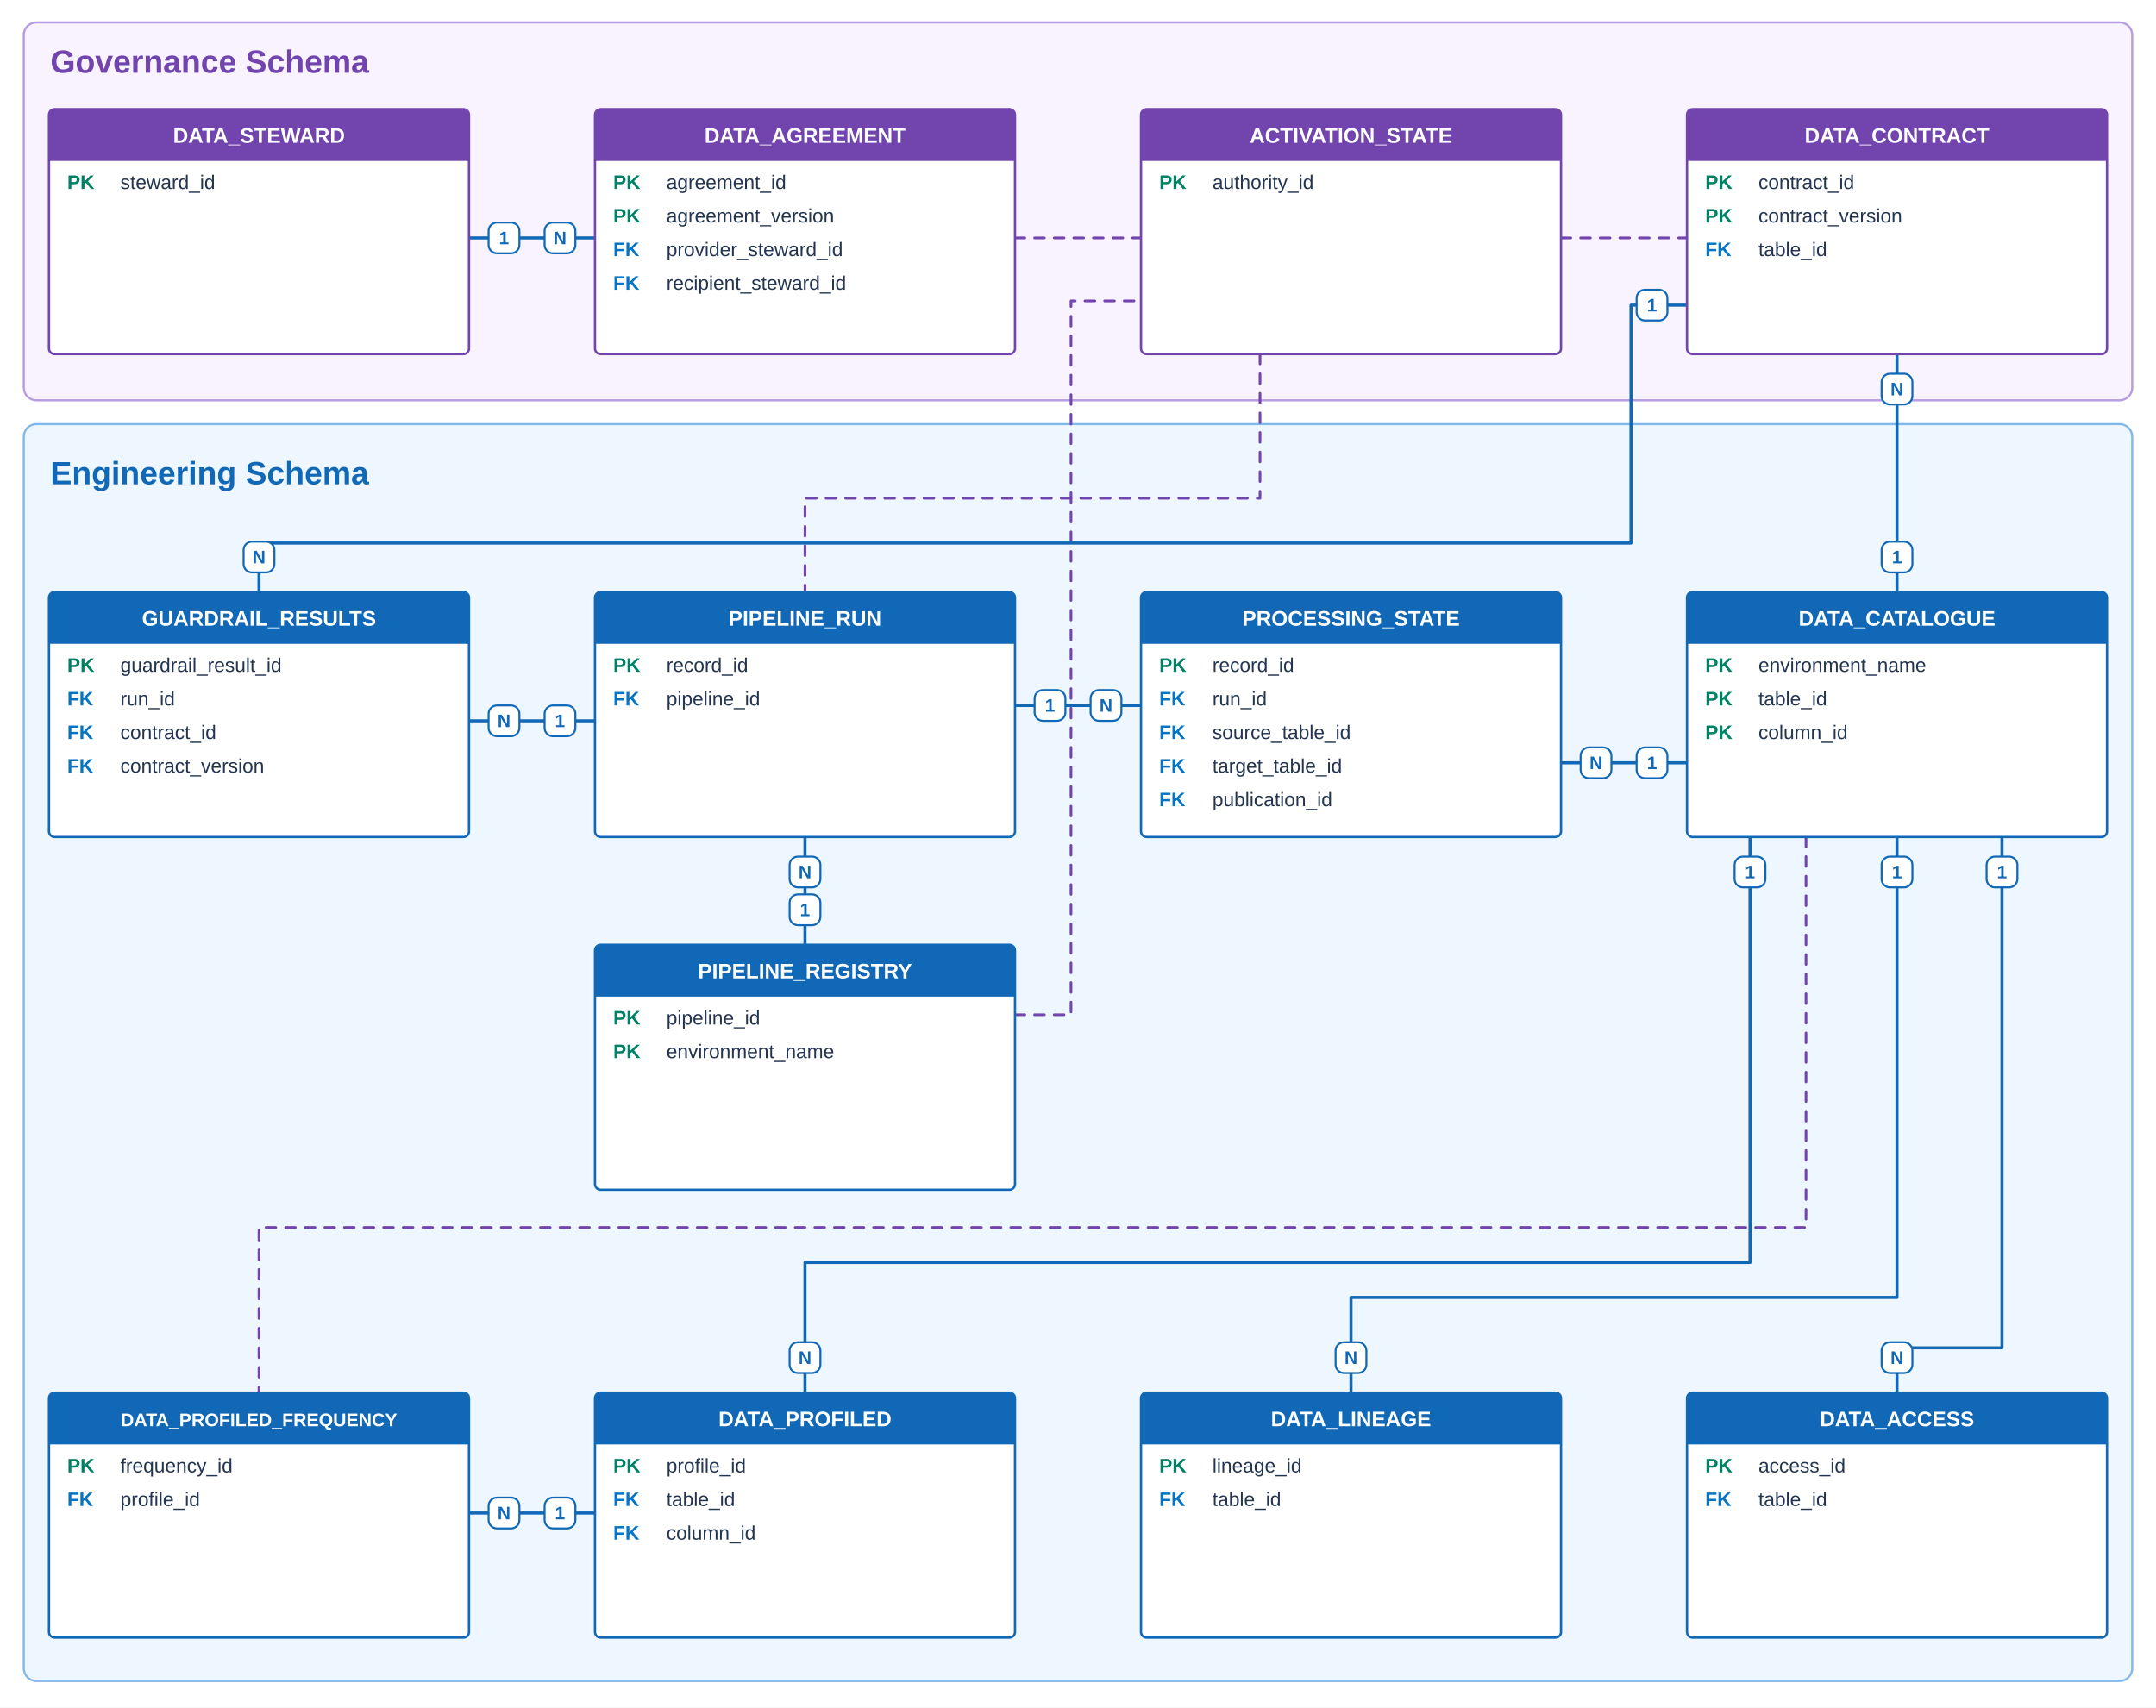
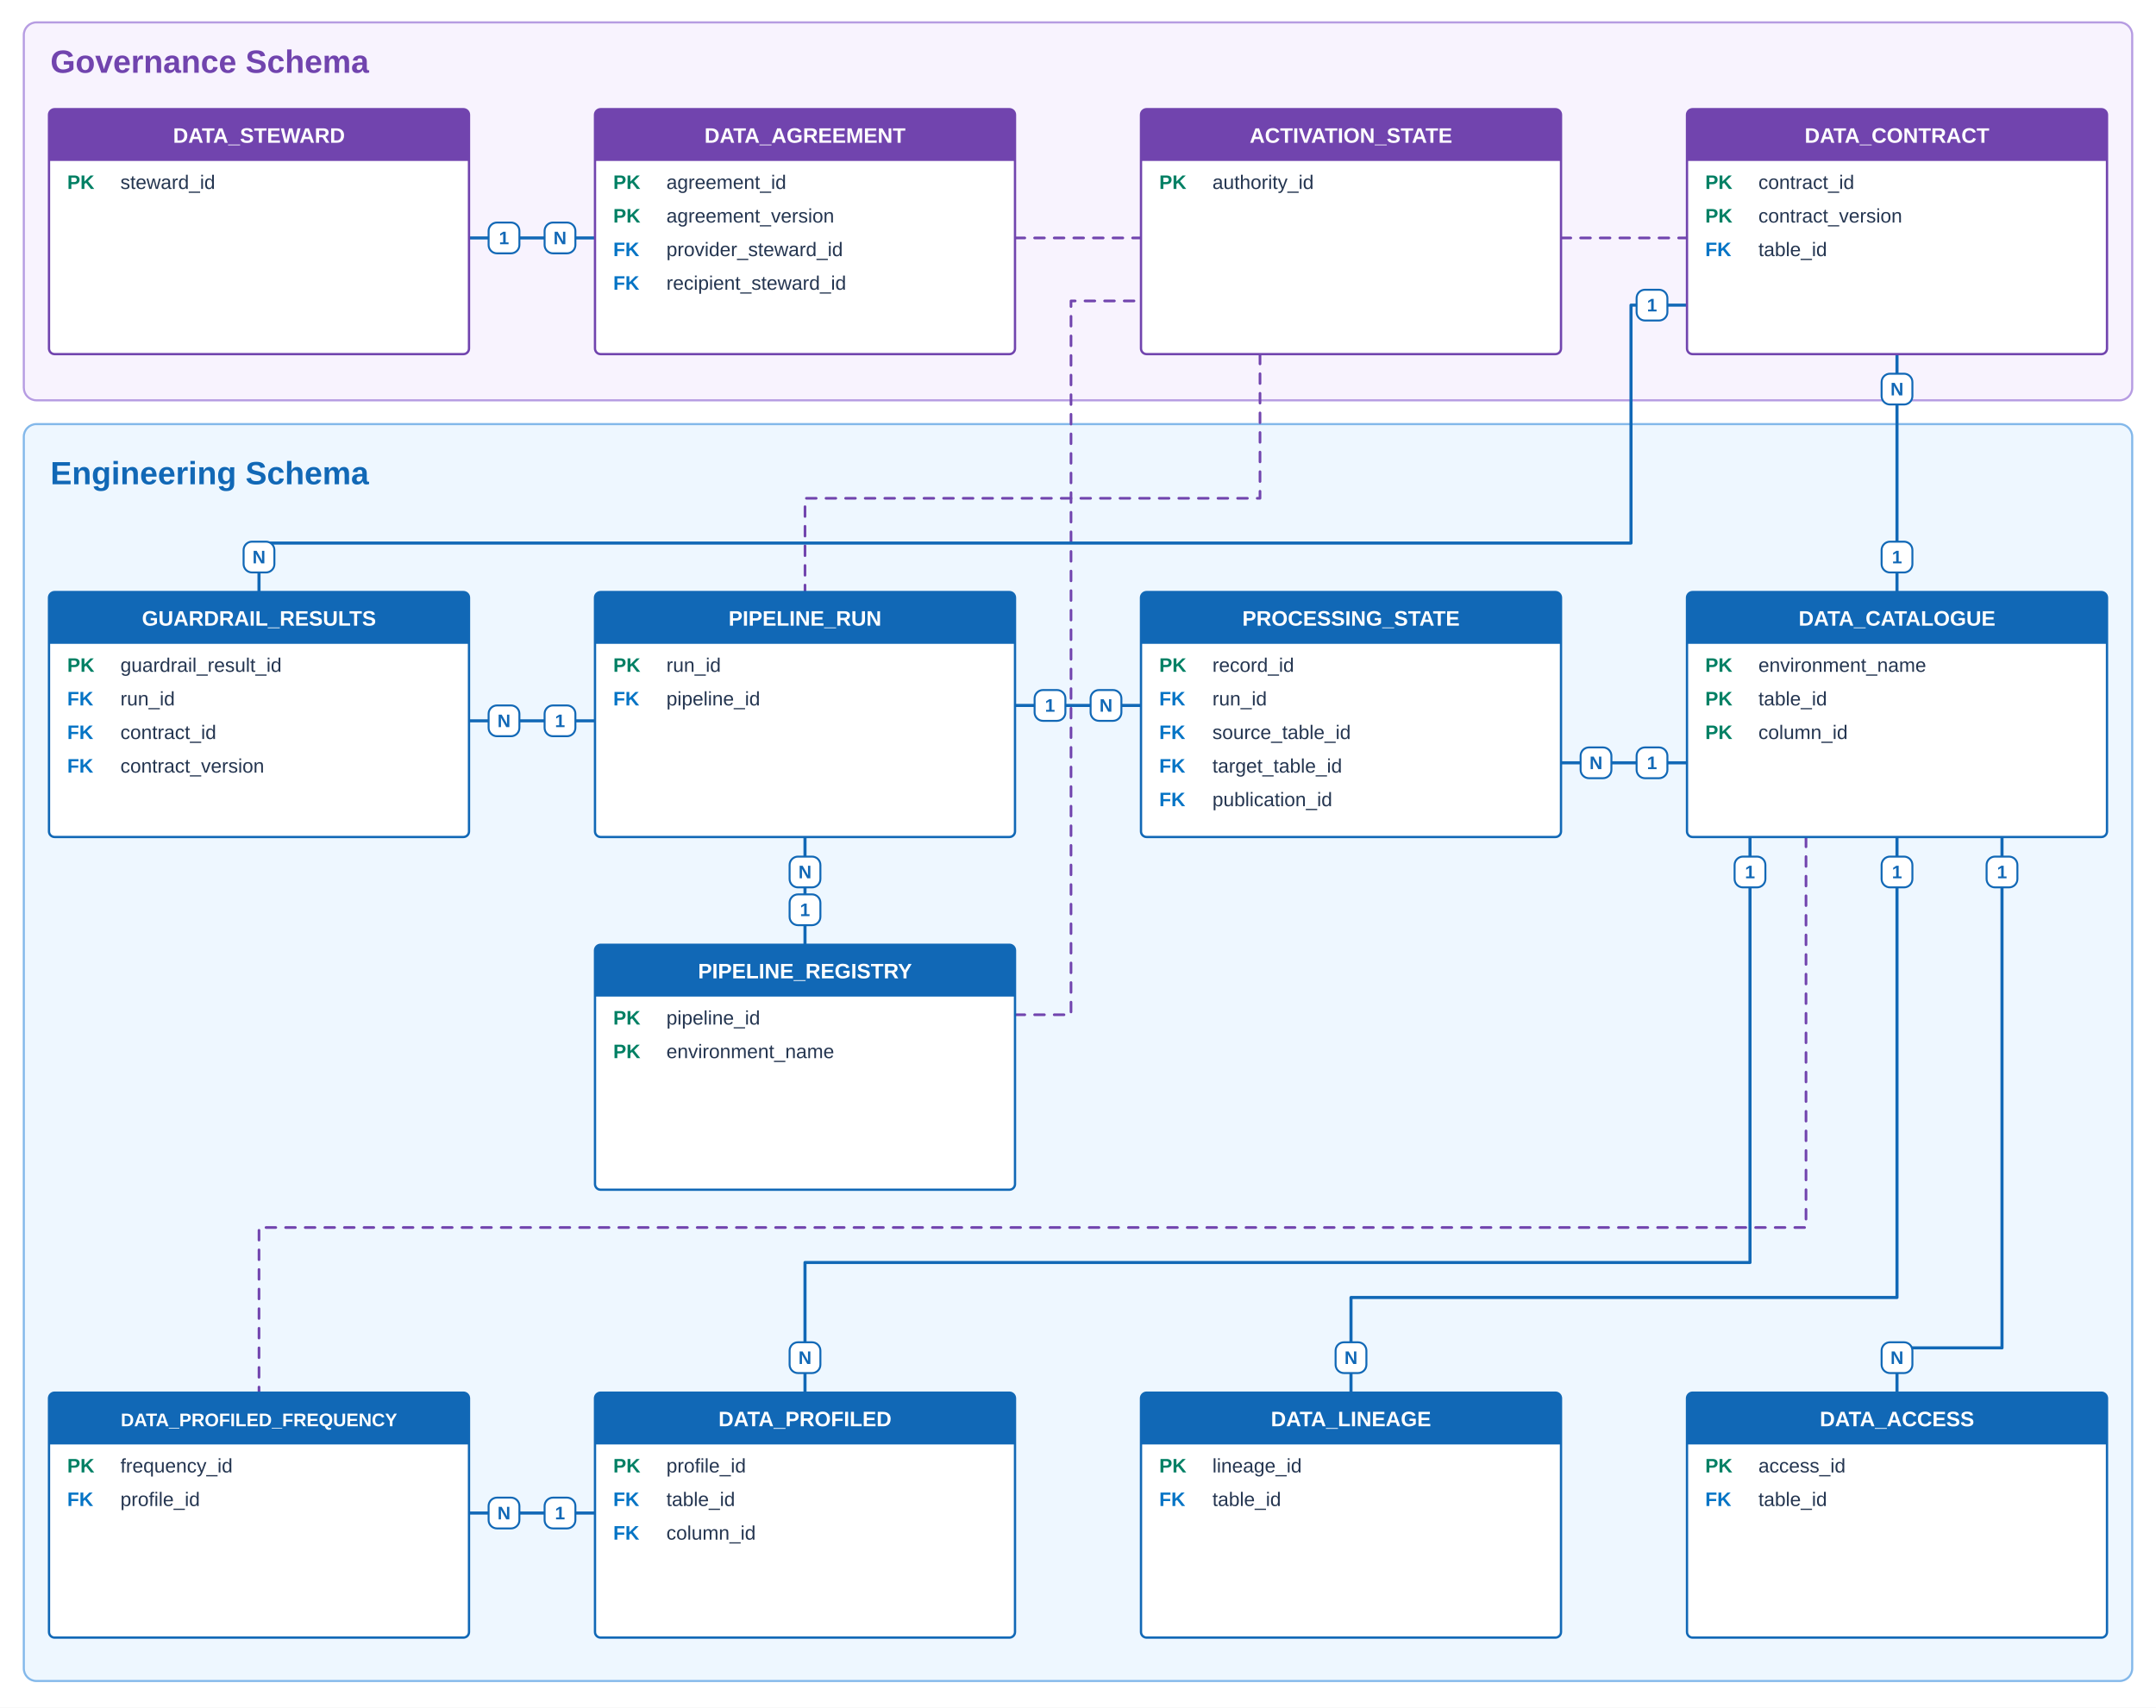
<svg xmlns="http://www.w3.org/2000/svg" xmlns:xlink="http://www.w3.org/1999/xlink" width="1540" height="1220" viewBox="0 0 1540 1220" role="img" aria-label="FabricOps metadata relationship diagram">
  <rect width="1540" height="1220" fill="#FFFFFF" />
  <rect x="17" y="16" width="1506" height="270" rx="9" fill="#F8F3FE" stroke="#B69CE2" stroke-width="1.5" />
  <rect x="17" y="303" width="1506" height="898" rx="9" fill="#EEF7FF" stroke="#83B8EA" stroke-width="1.5" />
  <text x="36" y="52" font-size="23" font-family="Arial, sans-serif" font-weight="700" fill="#7144AE">Governance Schema</text>
  <text x="36" y="346" font-size="23" font-family="Arial, sans-serif" font-weight="700" fill="#1168B6">Engineering Schema</text>
  <g id="metadata-er-relationships" aria-label="Metadata table relationships">
    <g class="metadata-er-relationship" data-from="DATA_STEWARD" data-to="DATA_AGREEMENT" data-cardinality="1:N" data-kind="physical">
      <path d="M335 170H425" fill="none" stroke="#1168B6" stroke-width="2.2" stroke-linecap="round" stroke-linejoin="round" />
      <rect x="349" y="159" width="22" height="22" rx="6" fill="#FFFFFF" stroke="#1168B6" stroke-width="1.4" />
      <text x="360" y="174.5" text-anchor="middle" font-size="13" font-weight="700" font-family="Arial, sans-serif" fill="#1168B6">1</text>
      <rect x="389" y="159" width="22" height="22" rx="6" fill="#FFFFFF" stroke="#1168B6" stroke-width="1.4" />
      <text x="400" y="174.5" text-anchor="middle" font-size="13" font-weight="700" font-family="Arial, sans-serif" fill="#1168B6">N</text>
    </g>
    <g class="metadata-er-relationship" data-from="DATA_AGREEMENT" data-to="ACTIVATION_STATE" data-cardinality="" data-kind="logical">
      <path d="M725 170H815" fill="none" stroke="#7144AE" stroke-width="1.9" stroke-linecap="round" stroke-linejoin="round" stroke-dasharray="7 7" />
    </g>
    <g class="metadata-er-relationship" data-from="ACTIVATION_STATE" data-to="DATA_CONTRACT" data-cardinality="" data-kind="logical">
      <path d="M1115 170H1205" fill="none" stroke="#7144AE" stroke-width="1.9" stroke-linecap="round" stroke-linejoin="round" stroke-dasharray="7 7" />
    </g>
    <g class="metadata-er-relationship" data-from="PIPELINE_REGISTRY" data-to="ACTIVATION_STATE" data-cardinality="" data-kind="logical">
      <path d="M725 725H765V215H815" fill="none" stroke="#7144AE" stroke-width="1.9" stroke-linecap="round" stroke-linejoin="round" stroke-dasharray="7 7" />
    </g>
    <g class="metadata-er-relationship" data-from="ACTIVATION_STATE" data-to="PIPELINE_RUN" data-cardinality="" data-kind="logical">
      <path d="M900 253V356H575V423" fill="none" stroke="#7144AE" stroke-width="1.9" stroke-linecap="round" stroke-linejoin="round" stroke-dasharray="7 7" />
    </g>
    <g class="metadata-er-relationship" data-from="DATA_CATALOGUE" data-to="DATA_CONTRACT" data-cardinality="1:N" data-kind="physical">
      <path d="M1355 423V253" fill="none" stroke="#1168B6" stroke-width="2.2" stroke-linecap="round" stroke-linejoin="round" />
      <rect x="1344" y="387" width="22" height="22" rx="6" fill="#FFFFFF" stroke="#1168B6" stroke-width="1.4" />
      <text x="1355" y="402.5" text-anchor="middle" font-size="13" font-weight="700" font-family="Arial, sans-serif" fill="#1168B6">1</text>
      <rect x="1344" y="267" width="22" height="22" rx="6" fill="#FFFFFF" stroke="#1168B6" stroke-width="1.4" />
      <text x="1355" y="282.5" text-anchor="middle" font-size="13" font-weight="700" font-family="Arial, sans-serif" fill="#1168B6">N</text>
    </g>
    <g class="metadata-er-relationship" data-from="PIPELINE_RUN" data-to="GUARDRAIL_RESULTS" data-cardinality="1:N" data-kind="physical">
      <path d="M425 515H335" fill="none" stroke="#1168B6" stroke-width="2.2" stroke-linecap="round" stroke-linejoin="round" />
      <rect x="389" y="504" width="22" height="22" rx="6" fill="#FFFFFF" stroke="#1168B6" stroke-width="1.4" />
      <text x="400" y="519.5" text-anchor="middle" font-size="13" font-weight="700" font-family="Arial, sans-serif" fill="#1168B6">1</text>
      <rect x="349" y="504" width="22" height="22" rx="6" fill="#FFFFFF" stroke="#1168B6" stroke-width="1.4" />
      <text x="360" y="519.5" text-anchor="middle" font-size="13" font-weight="700" font-family="Arial, sans-serif" fill="#1168B6">N</text>
    </g>
    <g class="metadata-er-relationship" data-from="PIPELINE_RUN" data-to="PROCESSING_STATE" data-cardinality="1:N" data-kind="physical">
      <path d="M725 504H815" fill="none" stroke="#1168B6" stroke-width="2.2" stroke-linecap="round" stroke-linejoin="round" />
      <rect x="739" y="493" width="22" height="22" rx="6" fill="#FFFFFF" stroke="#1168B6" stroke-width="1.4" />
      <text x="750" y="508.5" text-anchor="middle" font-size="13" font-weight="700" font-family="Arial, sans-serif" fill="#1168B6">1</text>
      <rect x="779" y="493" width="22" height="22" rx="6" fill="#FFFFFF" stroke="#1168B6" stroke-width="1.4" />
      <text x="790" y="508.5" text-anchor="middle" font-size="13" font-weight="700" font-family="Arial, sans-serif" fill="#1168B6">N</text>
    </g>
    <g class="metadata-er-relationship" data-from="DATA_CATALOGUE" data-to="PROCESSING_STATE" data-cardinality="1:N" data-kind="physical">
      <path d="M1205 545H1115" fill="none" stroke="#1168B6" stroke-width="2.2" stroke-linecap="round" stroke-linejoin="round" />
      <rect x="1169" y="534" width="22" height="22" rx="6" fill="#FFFFFF" stroke="#1168B6" stroke-width="1.4" />
      <text x="1180" y="549.5" text-anchor="middle" font-size="13" font-weight="700" font-family="Arial, sans-serif" fill="#1168B6">1</text>
      <rect x="1129" y="534" width="22" height="22" rx="6" fill="#FFFFFF" stroke="#1168B6" stroke-width="1.4" />
      <text x="1140" y="549.5" text-anchor="middle" font-size="13" font-weight="700" font-family="Arial, sans-serif" fill="#1168B6">N</text>
    </g>
    <g class="metadata-er-relationship" data-from="PIPELINE_REGISTRY" data-to="PIPELINE_RUN" data-cardinality="1:N" data-kind="physical">
      <path d="M575 675V598" fill="none" stroke="#1168B6" stroke-width="2.2" stroke-linecap="round" stroke-linejoin="round" />
      <rect x="564" y="639" width="22" height="22" rx="6" fill="#FFFFFF" stroke="#1168B6" stroke-width="1.4" />
      <text x="575" y="654.5" text-anchor="middle" font-size="13" font-weight="700" font-family="Arial, sans-serif" fill="#1168B6">1</text>
      <rect x="564" y="612" width="22" height="22" rx="6" fill="#FFFFFF" stroke="#1168B6" stroke-width="1.4" />
      <text x="575" y="627.5" text-anchor="middle" font-size="13" font-weight="700" font-family="Arial, sans-serif" fill="#1168B6">N</text>
    </g>
    <g class="metadata-er-relationship" data-from="DATA_CATALOGUE" data-to="DATA_PROFILED" data-cardinality="1:N" data-kind="physical">
      <path d="M1250 598V902H575V995" fill="none" stroke="#1168B6" stroke-width="2.2" stroke-linecap="round" stroke-linejoin="round" />
      <rect x="1239" y="612" width="22" height="22" rx="6" fill="#FFFFFF" stroke="#1168B6" stroke-width="1.4" />
      <text x="1250" y="627.5" text-anchor="middle" font-size="13" font-weight="700" font-family="Arial, sans-serif" fill="#1168B6">1</text>
      <rect x="564" y="959" width="22" height="22" rx="6" fill="#FFFFFF" stroke="#1168B6" stroke-width="1.4" />
      <text x="575" y="974.5" text-anchor="middle" font-size="13" font-weight="700" font-family="Arial, sans-serif" fill="#1168B6">N</text>
    </g>
    <g class="metadata-er-relationship" data-from="DATA_CATALOGUE" data-to="DATA_PROFILED_FREQUENCY" data-cardinality="" data-kind="logical">
      <path d="M1290 598V877H185V995" fill="none" stroke="#7144AE" stroke-width="1.9" stroke-linecap="round" stroke-linejoin="round" stroke-dasharray="7 7" />
    </g>
    <g class="metadata-er-relationship" data-from="DATA_CATALOGUE" data-to="DATA_LINEAGE" data-cardinality="1:N" data-kind="physical">
      <path d="M1355 598V927H965V995" fill="none" stroke="#1168B6" stroke-width="2.2" stroke-linecap="round" stroke-linejoin="round" />
      <rect x="1344" y="612" width="22" height="22" rx="6" fill="#FFFFFF" stroke="#1168B6" stroke-width="1.4" />
      <text x="1355" y="627.5" text-anchor="middle" font-size="13" font-weight="700" font-family="Arial, sans-serif" fill="#1168B6">1</text>
      <rect x="954" y="959" width="22" height="22" rx="6" fill="#FFFFFF" stroke="#1168B6" stroke-width="1.4" />
      <text x="965" y="974.5" text-anchor="middle" font-size="13" font-weight="700" font-family="Arial, sans-serif" fill="#1168B6">N</text>
    </g>
    <g class="metadata-er-relationship" data-from="DATA_CATALOGUE" data-to="DATA_ACCESS" data-cardinality="1:N" data-kind="physical">
      <path d="M1430 598V963H1355V995" fill="none" stroke="#1168B6" stroke-width="2.2" stroke-linecap="round" stroke-linejoin="round" />
      <rect x="1419" y="612" width="22" height="22" rx="6" fill="#FFFFFF" stroke="#1168B6" stroke-width="1.4" />
      <text x="1430" y="627.5" text-anchor="middle" font-size="13" font-weight="700" font-family="Arial, sans-serif" fill="#1168B6">1</text>
      <rect x="1344" y="959" width="22" height="22" rx="6" fill="#FFFFFF" stroke="#1168B6" stroke-width="1.4" />
      <text x="1355" y="974.5" text-anchor="middle" font-size="13" font-weight="700" font-family="Arial, sans-serif" fill="#1168B6">N</text>
    </g>
    <g class="metadata-er-relationship" data-from="DATA_PROFILED" data-to="DATA_PROFILED_FREQUENCY" data-cardinality="1:N" data-kind="physical">
      <path d="M425 1081H335" fill="none" stroke="#1168B6" stroke-width="2.2" stroke-linecap="round" stroke-linejoin="round" />
      <rect x="389" y="1070" width="22" height="22" rx="6" fill="#FFFFFF" stroke="#1168B6" stroke-width="1.4" />
      <text x="400" y="1085.5" text-anchor="middle" font-size="13" font-weight="700" font-family="Arial, sans-serif" fill="#1168B6">1</text>
      <rect x="349" y="1070" width="22" height="22" rx="6" fill="#FFFFFF" stroke="#1168B6" stroke-width="1.4" />
      <text x="360" y="1085.5" text-anchor="middle" font-size="13" font-weight="700" font-family="Arial, sans-serif" fill="#1168B6">N</text>
    </g>
    <g class="metadata-er-relationship" data-from="DATA_CONTRACT" data-to="GUARDRAIL_RESULTS" data-cardinality="1:N" data-kind="physical">
      <path d="M1205 218H1165V388H185V423" fill="none" stroke="#1168B6" stroke-width="2.2" stroke-linecap="round" stroke-linejoin="round" />
      <rect x="1169" y="207" width="22" height="22" rx="6" fill="#FFFFFF" stroke="#1168B6" stroke-width="1.4" />
      <text x="1180" y="222.5" text-anchor="middle" font-size="13" font-weight="700" font-family="Arial, sans-serif" fill="#1168B6">1</text>
      <rect x="174" y="387" width="22" height="22" rx="6" fill="#FFFFFF" stroke="#1168B6" stroke-width="1.4" />
      <text x="185" y="402.5" text-anchor="middle" font-size="13" font-weight="700" font-family="Arial, sans-serif" fill="#1168B6">N</text>
    </g>
  </g>
  <a xlink:href="https://voycepeh.github.io/FabricOps-Starter-Kit/reference/metadata/metadata_data_steward/" target="_blank">
    <rect x="35" y="78" width="300" height="175" rx="4" fill="white" stroke="#7144AE" stroke-width="1.65" />
    <path d="M39 78H331Q335 78 335 82V115H35V82Q35 78 39 78Z" fill="#7144AE" />
    <text x="185.0" y="102" text-anchor="middle" font-size="15" font-weight="700" font-family="Arial, sans-serif" fill="white">DATA_STEWARD</text>
    <text x="48" y="135" fill="#008064" font-weight="700" font-size="14" font-family="Arial, sans-serif">PK</text>
    <text x="86" y="135" fill="#243550" font-size="14" font-family="Arial, sans-serif">steward_id</text>
  </a>
  <a xlink:href="https://voycepeh.github.io/FabricOps-Starter-Kit/reference/metadata/metadata_data_agreement/" target="_blank">
    <rect x="425" y="78" width="300" height="175" rx="4" fill="white" stroke="#7144AE" stroke-width="1.65" />
    <path d="M429 78H721Q725 78 725 82V115H425V82Q425 78 429 78Z" fill="#7144AE" />
    <text x="575.0" y="102" text-anchor="middle" font-size="15" font-weight="700" font-family="Arial, sans-serif" fill="white">DATA_AGREEMENT</text>
    <text x="438" y="135" fill="#008064" font-weight="700" font-size="14" font-family="Arial, sans-serif">PK</text>
    <text x="476" y="135" fill="#243550" font-size="14" font-family="Arial, sans-serif">agreement_id</text>
    <text x="438" y="159" fill="#008064" font-weight="700" font-size="14" font-family="Arial, sans-serif">PK</text>
    <text x="476" y="159" fill="#243550" font-size="14" font-family="Arial, sans-serif">agreement_version</text>
    <text x="438" y="183" fill="#0574C5" font-weight="700" font-size="14" font-family="Arial, sans-serif">FK</text>
    <text x="476" y="183" fill="#243550" font-size="14" font-family="Arial, sans-serif">provider_steward_id</text>
    <text x="438" y="207" fill="#0574C5" font-weight="700" font-size="14" font-family="Arial, sans-serif">FK</text>
    <text x="476" y="207" fill="#243550" font-size="14" font-family="Arial, sans-serif">recipient_steward_id</text>
  </a>
  <a xlink:href="https://voycepeh.github.io/FabricOps-Starter-Kit/reference/metadata/metadata_activation_state/" target="_blank">
    <rect x="815" y="78" width="300" height="175" rx="4" fill="white" stroke="#7144AE" stroke-width="1.65" />
    <path d="M819 78H1111Q1115 78 1115 82V115H815V82Q815 78 819 78Z" fill="#7144AE" />
    <text x="965.0" y="102" text-anchor="middle" font-size="15" font-weight="700" font-family="Arial, sans-serif" fill="white">ACTIVATION_STATE</text>
    <text x="828" y="135" fill="#008064" font-weight="700" font-size="14" font-family="Arial, sans-serif">PK</text>
    <text x="866" y="135" fill="#243550" font-size="14" font-family="Arial, sans-serif">authority_id</text>
  </a>
  <a xlink:href="https://voycepeh.github.io/FabricOps-Starter-Kit/reference/metadata/metadata_data_contract/" target="_blank">
    <rect x="1205" y="78" width="300" height="175" rx="4" fill="white" stroke="#7144AE" stroke-width="1.65" />
    <path d="M1209 78H1501Q1505 78 1505 82V115H1205V82Q1205 78 1209 78Z" fill="#7144AE" />
    <text x="1355.0" y="102" text-anchor="middle" font-size="15" font-weight="700" font-family="Arial, sans-serif" fill="white">DATA_CONTRACT</text>
    <text x="1218" y="135" fill="#008064" font-weight="700" font-size="14" font-family="Arial, sans-serif">PK</text>
    <text x="1256" y="135" fill="#243550" font-size="14" font-family="Arial, sans-serif">contract_id</text>
    <text x="1218" y="159" fill="#008064" font-weight="700" font-size="14" font-family="Arial, sans-serif">PK</text>
    <text x="1256" y="159" fill="#243550" font-size="14" font-family="Arial, sans-serif">contract_version</text>
    <text x="1218" y="183" fill="#0574C5" font-weight="700" font-size="14" font-family="Arial, sans-serif">FK</text>
    <text x="1256" y="183" fill="#243550" font-size="14" font-family="Arial, sans-serif">table_id</text>
  </a>
  <a xlink:href="https://voycepeh.github.io/FabricOps-Starter-Kit/reference/metadata/metadata_guardrail_results/" target="_blank">
    <rect x="35" y="423" width="300" height="175" rx="4" fill="white" stroke="#1168B6" stroke-width="1.65" />
    <path d="M39 423H331Q335 423 335 427V460H35V427Q35 423 39 423Z" fill="#1168B6" />
    <text x="185.0" y="447" text-anchor="middle" font-size="15" font-weight="700" font-family="Arial, sans-serif" fill="white">GUARDRAIL_RESULTS</text>
    <text x="48" y="480" fill="#008064" font-weight="700" font-size="14" font-family="Arial, sans-serif">PK</text>
    <text x="86" y="480" fill="#243550" font-size="14" font-family="Arial, sans-serif">guardrail_result_id</text>
    <text x="48" y="504" fill="#0574C5" font-weight="700" font-size="14" font-family="Arial, sans-serif">FK</text>
    <text x="86" y="504" fill="#243550" font-size="14" font-family="Arial, sans-serif">run_id</text>
    <text x="48" y="528" fill="#0574C5" font-weight="700" font-size="14" font-family="Arial, sans-serif">FK</text>
    <text x="86" y="528" fill="#243550" font-size="14" font-family="Arial, sans-serif">contract_id</text>
    <text x="48" y="552" fill="#0574C5" font-weight="700" font-size="14" font-family="Arial, sans-serif">FK</text>
    <text x="86" y="552" fill="#243550" font-size="14" font-family="Arial, sans-serif">contract_version</text>
  </a>
  <a xlink:href="https://voycepeh.github.io/FabricOps-Starter-Kit/reference/metadata/metadata_pipeline_run/" target="_blank">
    <rect x="425" y="423" width="300" height="175" rx="4" fill="white" stroke="#1168B6" stroke-width="1.65" />
    <path d="M429 423H721Q725 423 725 427V460H425V427Q425 423 429 423Z" fill="#1168B6" />
    <text x="575.0" y="447" text-anchor="middle" font-size="15" font-weight="700" font-family="Arial, sans-serif" fill="white">PIPELINE_RUN</text>
    <text x="438" y="480" fill="#008064" font-weight="700" font-size="14" font-family="Arial, sans-serif">PK</text>
-     <text x="476" y="480" fill="#243550" font-size="14" font-family="Arial, sans-serif">record_id</text>
+     <text x="476" y="480" fill="#243550" font-size="14" font-family="Arial, sans-serif">run_id</text>
    <text x="438" y="504" fill="#0574C5" font-weight="700" font-size="14" font-family="Arial, sans-serif">FK</text>
    <text x="476" y="504" fill="#243550" font-size="14" font-family="Arial, sans-serif">pipeline_id</text>
  </a>
  <a xlink:href="https://voycepeh.github.io/FabricOps-Starter-Kit/reference/metadata/metadata_processing_state/" target="_blank">
    <rect x="815" y="423" width="300" height="175" rx="4" fill="white" stroke="#1168B6" stroke-width="1.65" />
    <path d="M819 423H1111Q1115 423 1115 427V460H815V427Q815 423 819 423Z" fill="#1168B6" />
    <text x="965.0" y="447" text-anchor="middle" font-size="15" font-weight="700" font-family="Arial, sans-serif" fill="white">PROCESSING_STATE</text>
    <text x="828" y="480" fill="#008064" font-weight="700" font-size="14" font-family="Arial, sans-serif">PK</text>
    <text x="866" y="480" fill="#243550" font-size="14" font-family="Arial, sans-serif">record_id</text>
    <text x="828" y="504" fill="#0574C5" font-weight="700" font-size="14" font-family="Arial, sans-serif">FK</text>
    <text x="866" y="504" fill="#243550" font-size="14" font-family="Arial, sans-serif">run_id</text>
    <text x="828" y="528" fill="#0574C5" font-weight="700" font-size="14" font-family="Arial, sans-serif">FK</text>
    <text x="866" y="528" fill="#243550" font-size="14" font-family="Arial, sans-serif">source_table_id</text>
    <text x="828" y="552" fill="#0574C5" font-weight="700" font-size="14" font-family="Arial, sans-serif">FK</text>
    <text x="866" y="552" fill="#243550" font-size="14" font-family="Arial, sans-serif">target_table_id</text>
    <text x="828" y="576" fill="#0574C5" font-weight="700" font-size="14" font-family="Arial, sans-serif">FK</text>
    <text x="866" y="576" fill="#243550" font-size="14" font-family="Arial, sans-serif">publication_id</text>
  </a>
  <a xlink:href="https://voycepeh.github.io/FabricOps-Starter-Kit/reference/metadata/metadata_data_catalogue/" target="_blank">
    <rect x="1205" y="423" width="300" height="175" rx="4" fill="white" stroke="#1168B6" stroke-width="1.65" />
    <path d="M1209 423H1501Q1505 423 1505 427V460H1205V427Q1205 423 1209 423Z" fill="#1168B6" />
    <text x="1355.0" y="447" text-anchor="middle" font-size="15" font-weight="700" font-family="Arial, sans-serif" fill="white">DATA_CATALOGUE</text>
    <text x="1218" y="480" fill="#008064" font-weight="700" font-size="14" font-family="Arial, sans-serif">PK</text>
    <text x="1256" y="480" fill="#243550" font-size="14" font-family="Arial, sans-serif">environment_name</text>
    <text x="1218" y="504" fill="#008064" font-weight="700" font-size="14" font-family="Arial, sans-serif">PK</text>
    <text x="1256" y="504" fill="#243550" font-size="14" font-family="Arial, sans-serif">table_id</text>
    <text x="1218" y="528" fill="#008064" font-weight="700" font-size="14" font-family="Arial, sans-serif">PK</text>
    <text x="1256" y="528" fill="#243550" font-size="14" font-family="Arial, sans-serif">column_id</text>
  </a>
  <a xlink:href="https://voycepeh.github.io/FabricOps-Starter-Kit/reference/metadata/metadata_data_profiled_frequency/" target="_blank" transform="translate(0 180)">
    <rect x="35" y="815" width="300" height="175" rx="4" fill="white" stroke="#1168B6" stroke-width="1.65" />
    <path d="M39 815H331Q335 815 335 819V852H35V819Q35 815 39 815Z" fill="#1168B6" />
    <text x="185.0" y="839" text-anchor="middle" font-size="13.1" font-weight="700" font-family="Arial, sans-serif" fill="white">DATA_PROFILED_FREQUENCY</text>
    <text x="48" y="872" fill="#008064" font-weight="700" font-size="14" font-family="Arial, sans-serif">PK</text>
    <text x="86" y="872" fill="#243550" font-size="14" font-family="Arial, sans-serif">frequency_id</text>
    <text x="48" y="896" fill="#0574C5" font-weight="700" font-size="14" font-family="Arial, sans-serif">FK</text>
    <text x="86" y="896" fill="#243550" font-size="14" font-family="Arial, sans-serif">profile_id</text>
  </a>
  <a xlink:href="https://voycepeh.github.io/FabricOps-Starter-Kit/reference/metadata/metadata_data_profiled/" target="_blank" transform="translate(0 180)">
    <rect x="425" y="815" width="300" height="175" rx="4" fill="white" stroke="#1168B6" stroke-width="1.65" />
    <path d="M429 815H721Q725 815 725 819V852H425V819Q425 815 429 815Z" fill="#1168B6" />
    <text x="575.0" y="839" text-anchor="middle" font-size="15" font-weight="700" font-family="Arial, sans-serif" fill="white">DATA_PROFILED</text>
    <text x="438" y="872" fill="#008064" font-weight="700" font-size="14" font-family="Arial, sans-serif">PK</text>
    <text x="476" y="872" fill="#243550" font-size="14" font-family="Arial, sans-serif">profile_id</text>
    <text x="438" y="896" fill="#0574C5" font-weight="700" font-size="14" font-family="Arial, sans-serif">FK</text>
    <text x="476" y="896" fill="#243550" font-size="14" font-family="Arial, sans-serif">table_id</text>
    <text x="438" y="920" fill="#0574C5" font-weight="700" font-size="14" font-family="Arial, sans-serif">FK</text>
    <text x="476" y="920" fill="#243550" font-size="14" font-family="Arial, sans-serif">column_id</text>
  </a>
  <a xlink:href="https://voycepeh.github.io/FabricOps-Starter-Kit/reference/metadata/metadata_data_lineage/" target="_blank" transform="translate(0 180)">
    <rect x="815" y="815" width="300" height="175" rx="4" fill="white" stroke="#1168B6" stroke-width="1.65" />
    <path d="M819 815H1111Q1115 815 1115 819V852H815V819Q815 815 819 815Z" fill="#1168B6" />
    <text x="965.0" y="839" text-anchor="middle" font-size="15" font-weight="700" font-family="Arial, sans-serif" fill="white">DATA_LINEAGE</text>
    <text x="828" y="872" fill="#008064" font-weight="700" font-size="14" font-family="Arial, sans-serif">PK</text>
    <text x="866" y="872" fill="#243550" font-size="14" font-family="Arial, sans-serif">lineage_id</text>
    <text x="828" y="896" fill="#0574C5" font-weight="700" font-size="14" font-family="Arial, sans-serif">FK</text>
    <text x="866" y="896" fill="#243550" font-size="14" font-family="Arial, sans-serif">table_id</text>
  </a>
  <a xlink:href="https://voycepeh.github.io/FabricOps-Starter-Kit/reference/metadata/metadata_data_access/" target="_blank" transform="translate(0 180)">
    <rect x="1205" y="815" width="300" height="175" rx="4" fill="white" stroke="#1168B6" stroke-width="1.65" />
    <path d="M1209 815H1501Q1505 815 1505 819V852H1205V819Q1205 815 1209 815Z" fill="#1168B6" />
    <text x="1355.0" y="839" text-anchor="middle" font-size="15" font-weight="700" font-family="Arial, sans-serif" fill="white">DATA_ACCESS</text>
    <text x="1218" y="872" fill="#008064" font-weight="700" font-size="14" font-family="Arial, sans-serif">PK</text>
    <text x="1256" y="872" fill="#243550" font-size="14" font-family="Arial, sans-serif">access_id</text>
    <text x="1218" y="896" fill="#0574C5" font-weight="700" font-size="14" font-family="Arial, sans-serif">FK</text>
    <text x="1256" y="896" fill="#243550" font-size="14" font-family="Arial, sans-serif">table_id</text>
  </a>
  <a xlink:href="https://voycepeh.github.io/FabricOps-Starter-Kit/reference/metadata/metadata_pipeline_registry/" target="_blank">
    <rect x="425" y="675" width="300" height="175" rx="4" fill="white" stroke="#1168B6" stroke-width="1.65" />
    <path d="M429 675H721Q725 675 725 679V712H425V679Q425 675 429 675Z" fill="#1168B6" />
    <text x="575" y="699" text-anchor="middle" font-size="15" font-weight="700" font-family="Arial, sans-serif" fill="white">PIPELINE_REGISTRY</text>
    <text x="438" y="732" fill="#008064" font-weight="700" font-size="14" font-family="Arial, sans-serif">PK</text>
    <text x="476" y="732" fill="#243550" font-size="14" font-family="Arial, sans-serif">pipeline_id</text>
    <text x="438" y="756" fill="#008064" font-weight="700" font-size="14" font-family="Arial, sans-serif">PK</text>
    <text x="476" y="756" fill="#243550" font-size="14" font-family="Arial, sans-serif">environment_name</text>
  </a>
</svg>
